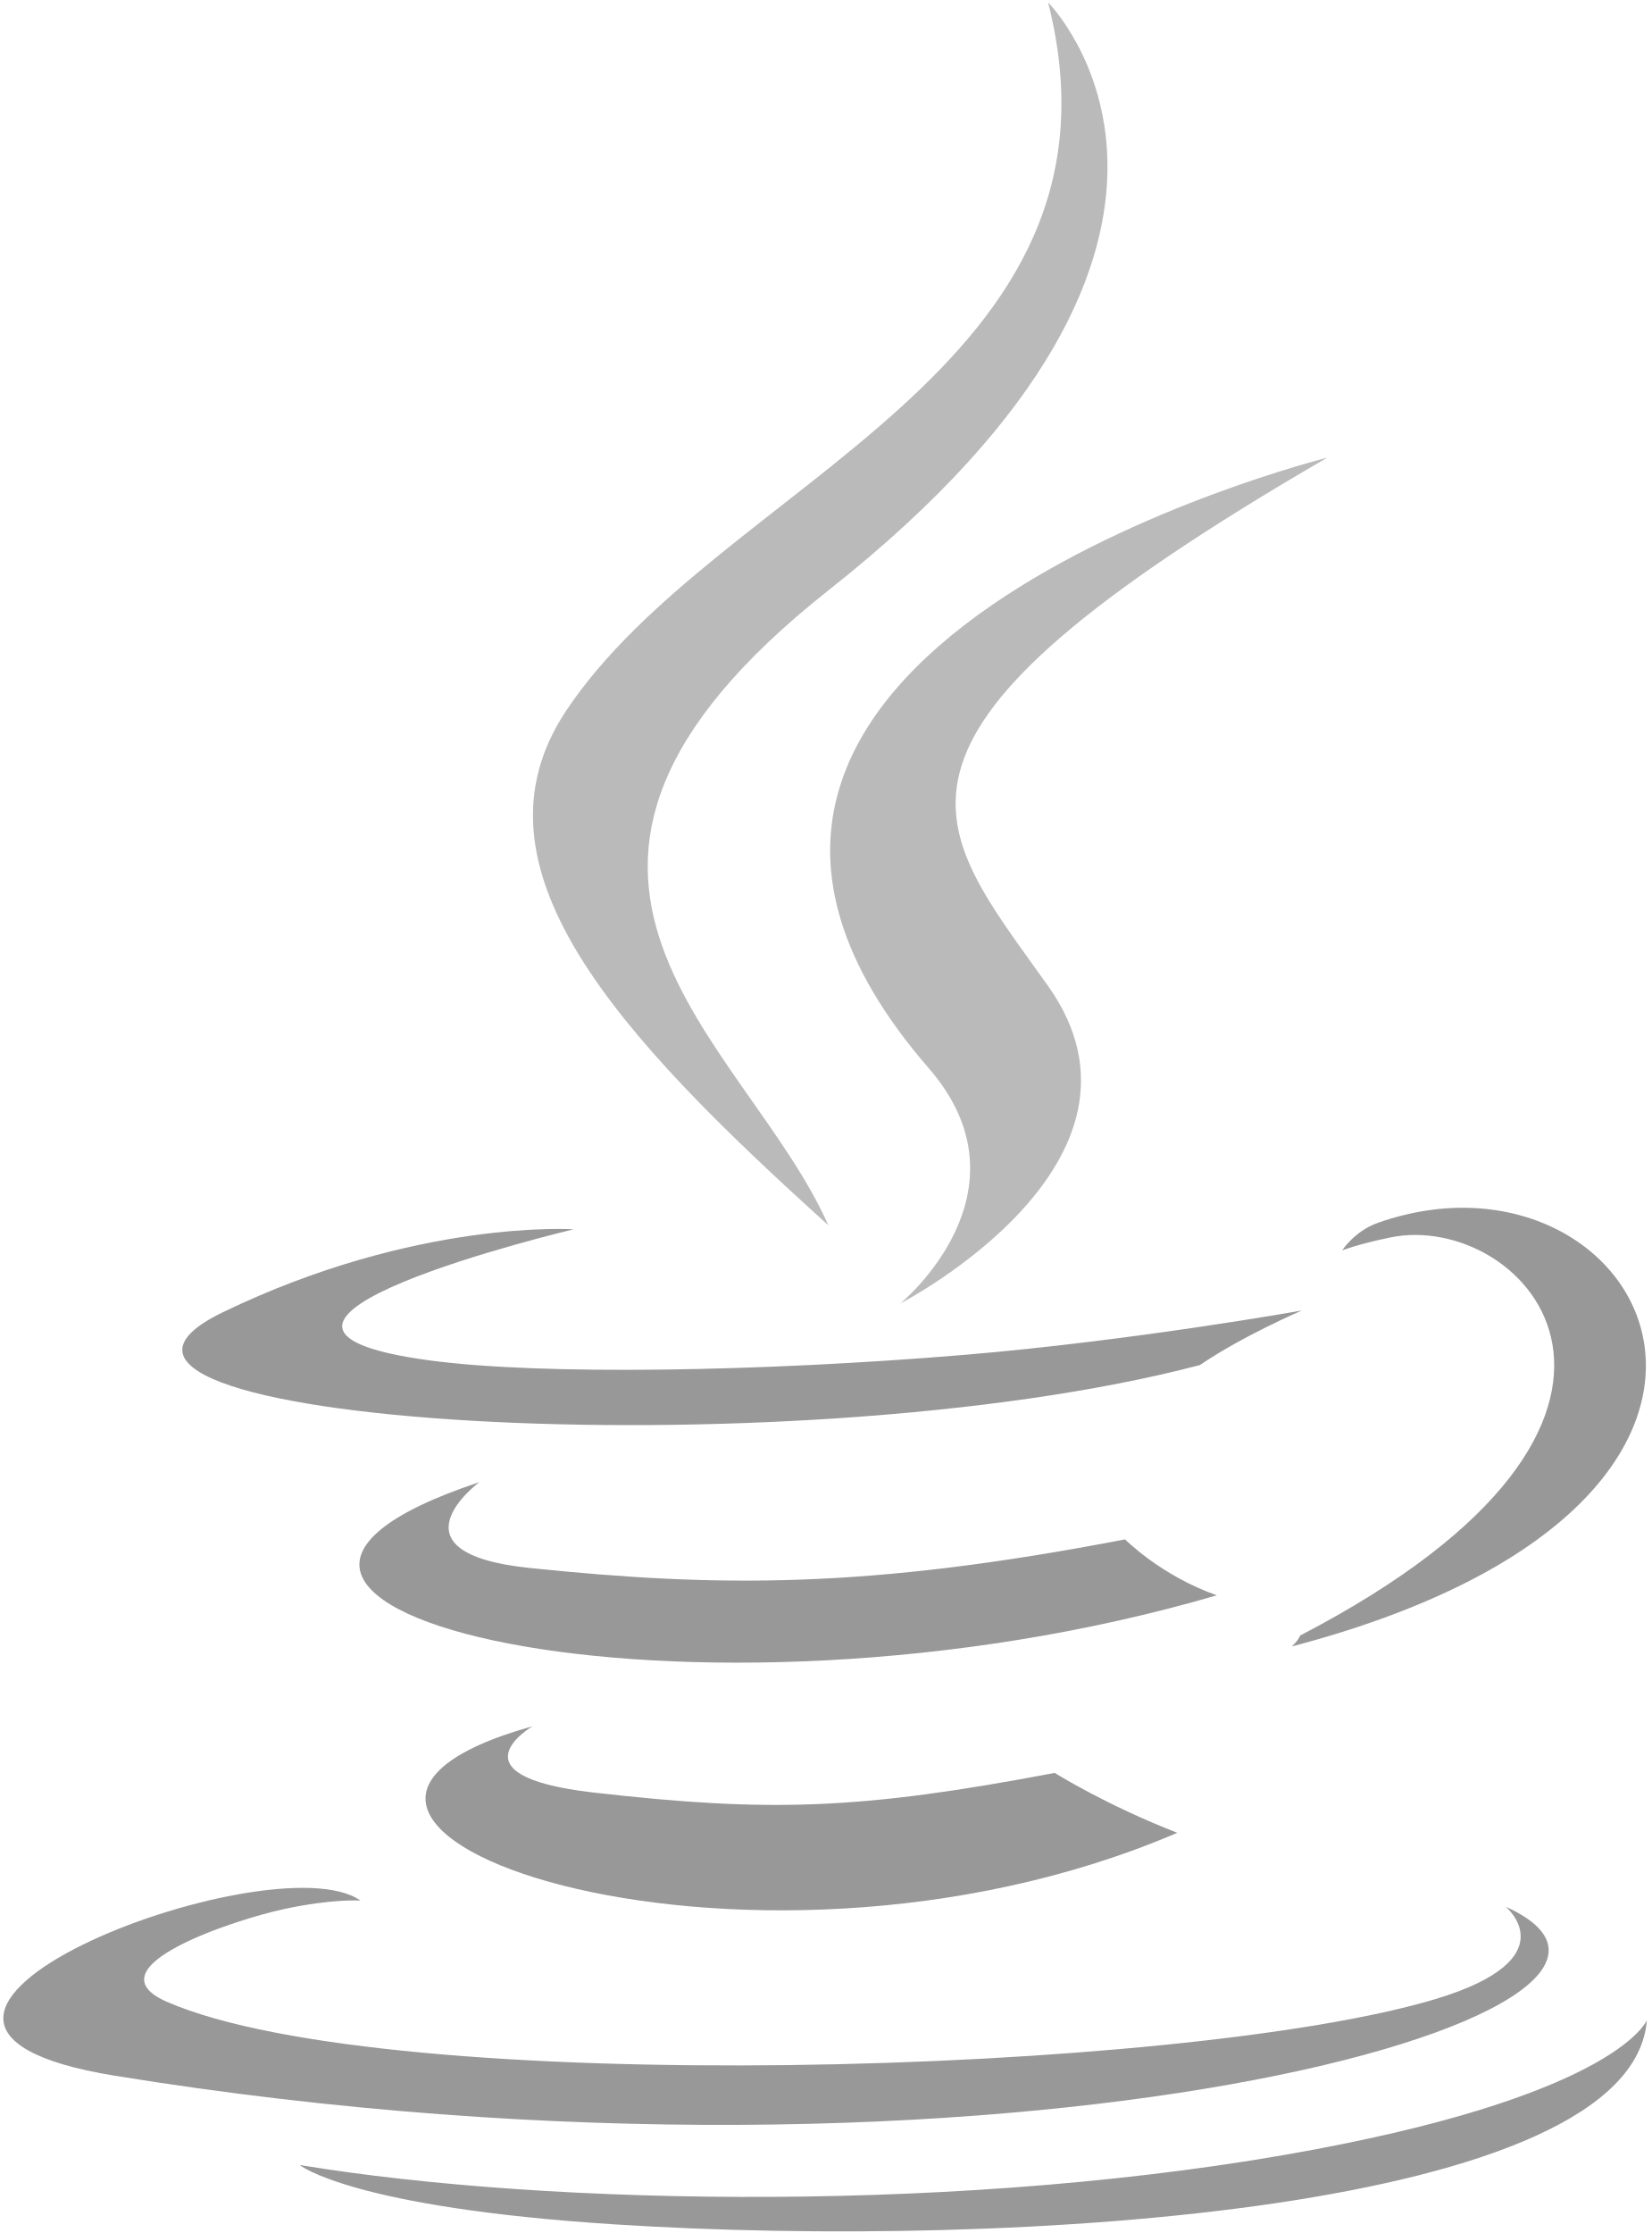
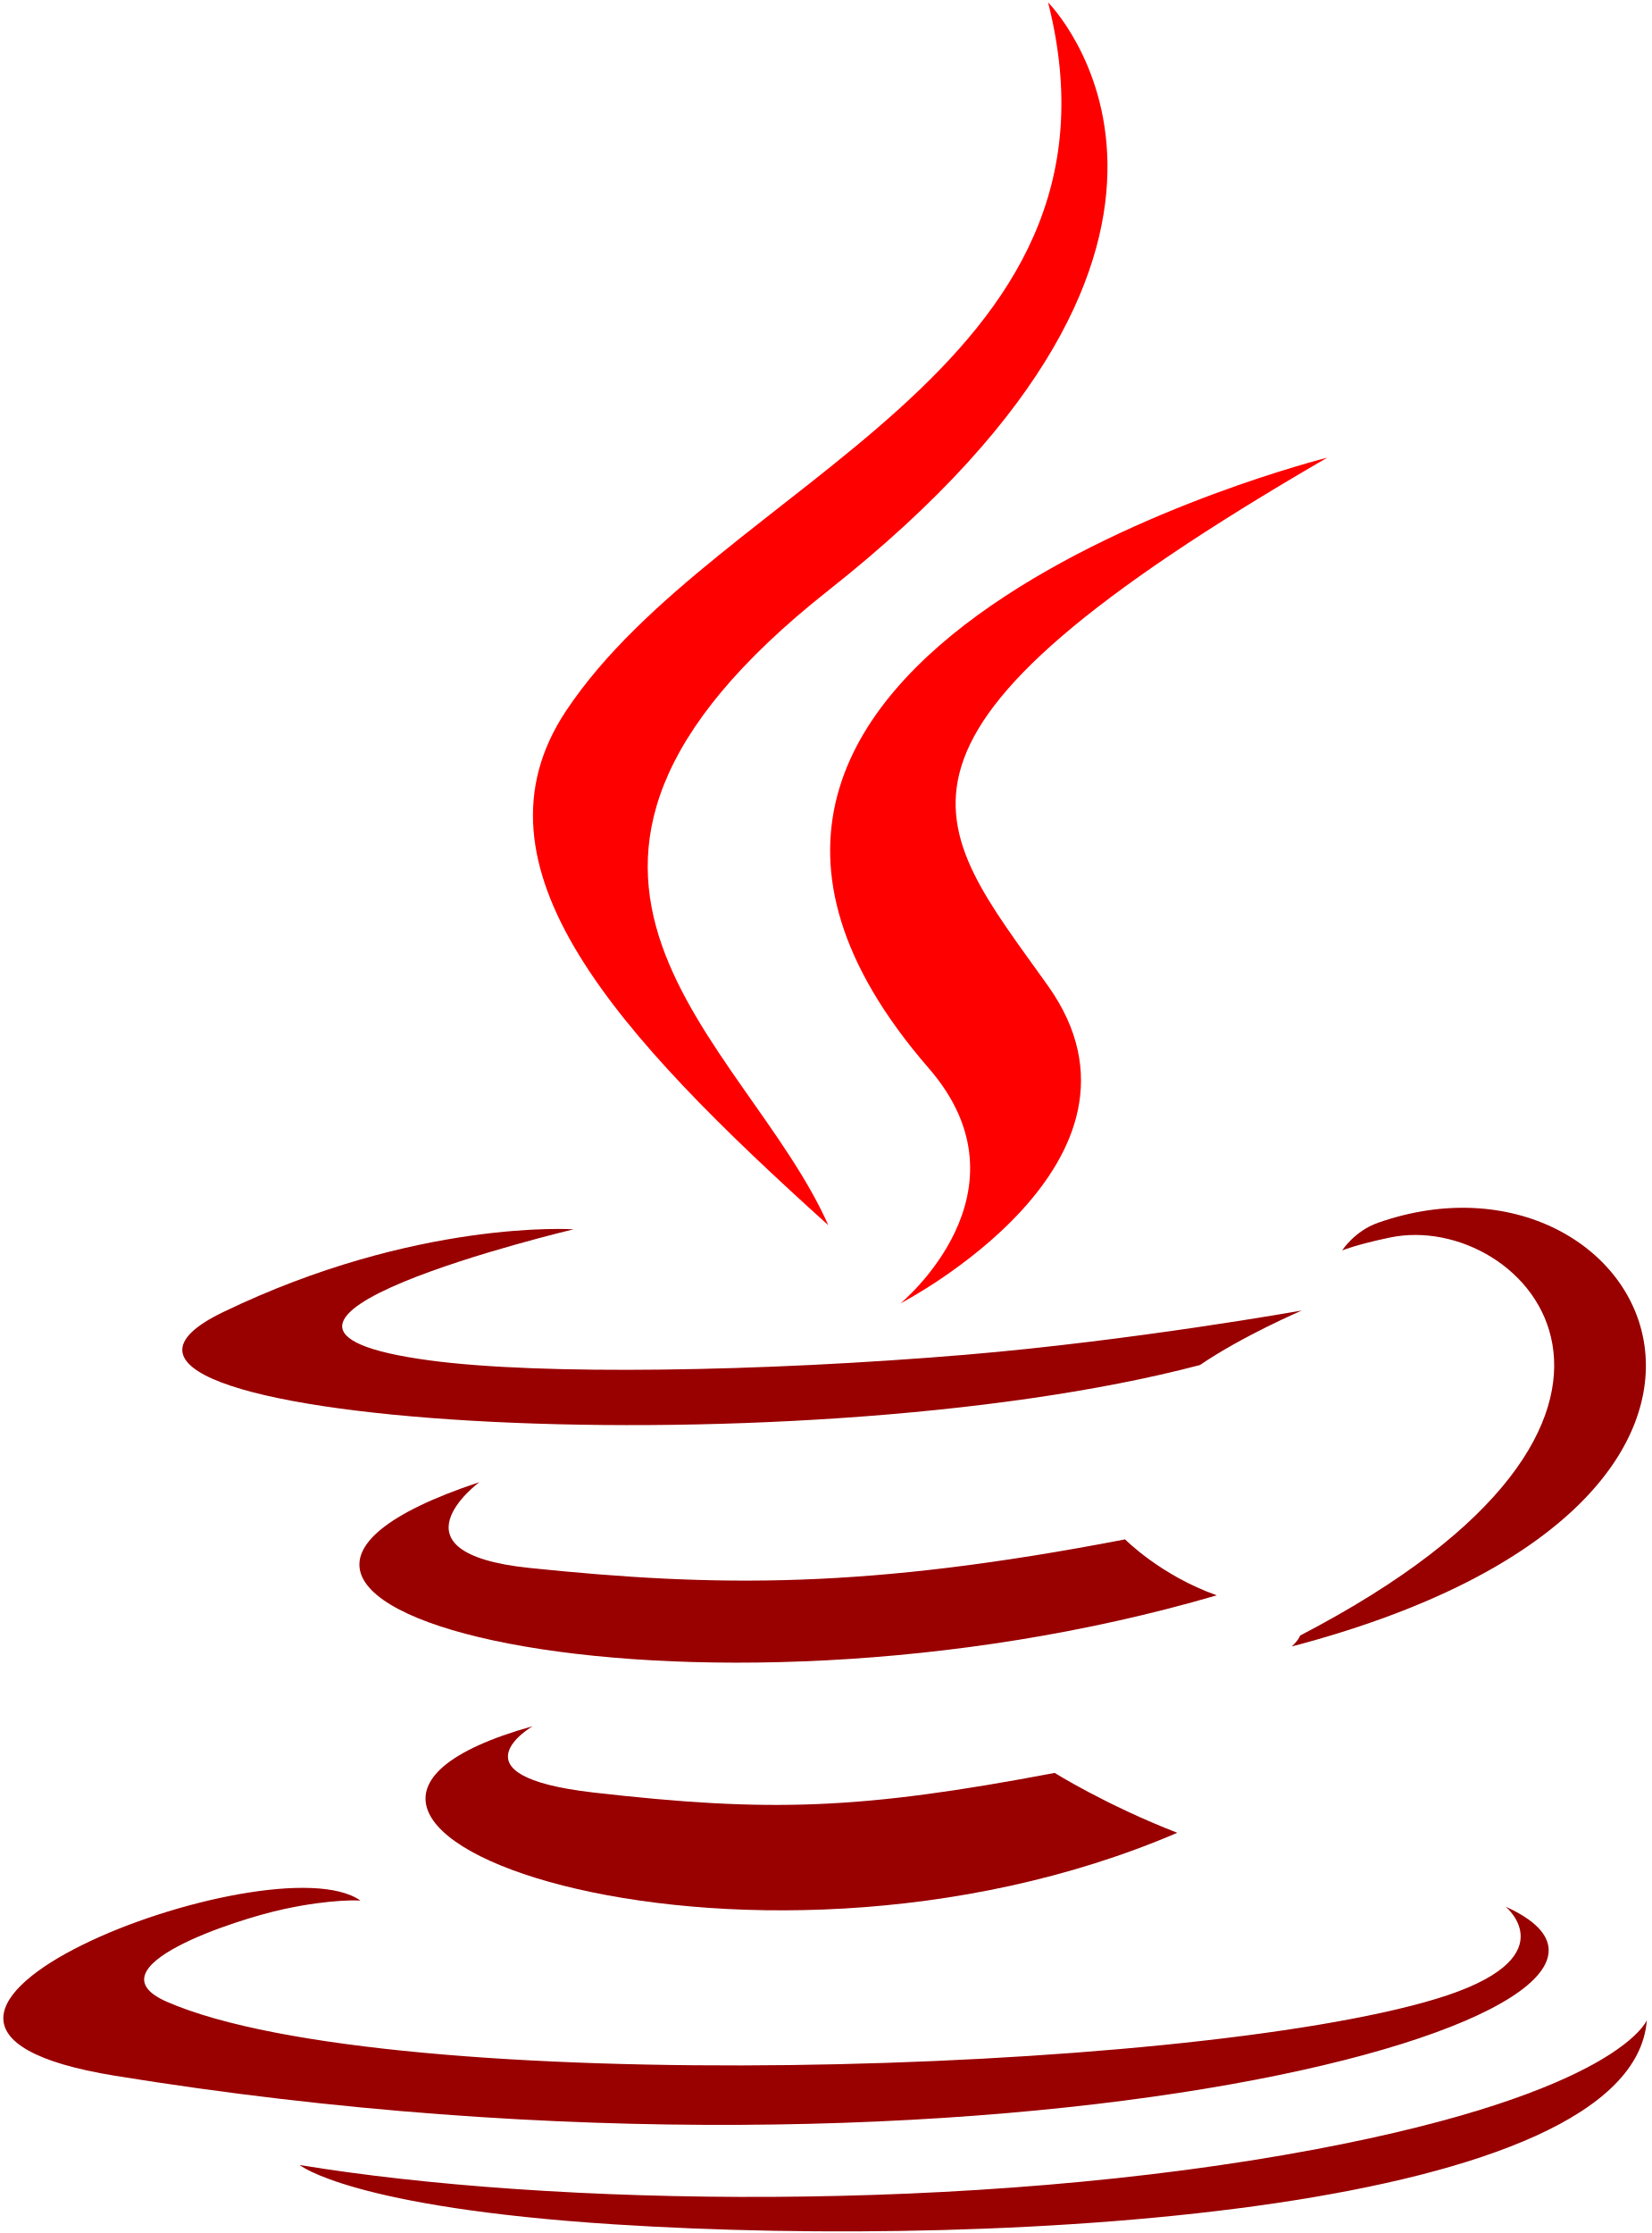
<svg xmlns="http://www.w3.org/2000/svg" width="256px" height="346px" viewBox="0 0 256 346" version="1.1" preserveAspectRatio="xMidYMid">
  <g>
-     <path d="M82.554,267.473 C82.554,267.473 69.356,275.148 91.947,277.745 C119.316,280.867 133.303,280.42 163.464,274.711 C163.464,274.711 171.393,279.683 182.467,283.99 C114.856,312.967 29.448,282.311 82.554,267.473" fill="#989898" />
-     <path d="M74.292,229.659 C74.292,229.659 59.489,240.617 82.097,242.955 C111.333,245.971 134.421,246.218 174.373,238.525 C174.373,238.525 179.899,244.127 188.588,247.191 C106.841,271.095 15.79,249.076 74.292,229.659" fill="#989898" />
-     <path d="M143.942,165.515 C160.601,184.695 139.565,201.955 139.565,201.955 C139.565,201.955 181.866,180.118 162.439,152.772 C144.295,127.271 130.38,114.6 205.707,70.914 C205.707,70.914 87.469,100.444 143.942,165.515" fill="#BABABA" />
-     <path d="M233.364,295.442 C233.364,295.442 243.131,303.489 222.607,309.715 C183.581,321.538 60.175,325.108 25.893,310.186 C13.57,304.825 36.68,297.385 43.949,295.824 C51.53,294.18 55.863,294.487 55.863,294.487 C42.158,284.832 -32.72,313.444 17.829,321.637 C155.682,343.993 269.121,311.571 233.364,295.442" fill="#989898" />
-     <path d="M88.901,190.48 C88.901,190.48 26.129,205.389 66.672,210.803 C83.79,213.095 117.915,212.577 149.702,209.913 C175.68,207.722 201.765,203.063 201.765,203.063 C201.765,203.063 192.605,206.986 185.978,211.511 C122.234,228.276 -0.908,220.477 34.543,203.328 C64.524,188.836 88.901,190.48 88.901,190.48" fill="#989898" />
-     <path d="M201.506,253.422 C266.305,219.75 236.345,187.392 215.433,191.751 C210.307,192.818 208.022,193.743 208.022,193.743 C208.022,193.743 209.925,190.762 213.559,189.472 C254.929,174.927 286.746,232.369 200.204,255.119 C200.204,255.12 201.207,254.224 201.506,253.422" fill="#989898" />
-     <path d="M162.439,0.371 C162.439,0.371 198.326,36.27 128.402,91.472 C72.331,135.754 115.616,161.002 128.379,189.849 C95.649,160.318 71.63,134.323 87.744,110.128 C111.395,74.613 176.918,57.394 162.439,0.371" fill="#BABABA" />
-     <path d="M95.268,344.665 C157.467,348.647 252.98,342.456 255.242,313.026 C255.242,313.026 250.894,324.183 203.838,333.043 C150.75,343.033 85.274,341.867 46.439,335.464 C46.44,335.463 54.389,342.044 95.268,344.665" fill="#989898" />
+     <path d="M82.554,267.473 C82.554,267.473 69.356,275.148 91.947,277.745 C119.316,280.867 133.303,280.42 163.464,274.711 C163.464,274.711 171.393,279.683 182.467,283.99 C114.856,312.967 29.448,282.311 82.554,267.473" fill="#990000" />
+     <path d="M74.292,229.659 C74.292,229.659 59.489,240.617 82.097,242.955 C111.333,245.971 134.421,246.218 174.373,238.525 C174.373,238.525 179.899,244.127 188.588,247.191 C106.841,271.095 15.79,249.076 74.292,229.659" fill="#990000" />
+     <path d="M143.942,165.515 C160.601,184.695 139.565,201.955 139.565,201.955 C139.565,201.955 181.866,180.118 162.439,152.772 C144.295,127.271 130.38,114.6 205.707,70.914 C205.707,70.914 87.469,100.444 143.942,165.515" fill="#FF0000" />
+     <path d="M233.364,295.442 C233.364,295.442 243.131,303.489 222.607,309.715 C183.581,321.538 60.175,325.108 25.893,310.186 C13.57,304.825 36.68,297.385 43.949,295.824 C51.53,294.18 55.863,294.487 55.863,294.487 C42.158,284.832 -32.72,313.444 17.829,321.637 C155.682,343.993 269.121,311.571 233.364,295.442" fill="#990000" />
+     <path d="M88.901,190.48 C88.901,190.48 26.129,205.389 66.672,210.803 C83.79,213.095 117.915,212.577 149.702,209.913 C175.68,207.722 201.765,203.063 201.765,203.063 C201.765,203.063 192.605,206.986 185.978,211.511 C122.234,228.276 -0.908,220.477 34.543,203.328 C64.524,188.836 88.901,190.48 88.901,190.48" fill="#990000" />
+     <path d="M201.506,253.422 C266.305,219.75 236.345,187.392 215.433,191.751 C210.307,192.818 208.022,193.743 208.022,193.743 C208.022,193.743 209.925,190.762 213.559,189.472 C254.929,174.927 286.746,232.369 200.204,255.119 C200.204,255.12 201.207,254.224 201.506,253.422" fill="#990000" />
+     <path d="M162.439,0.371 C162.439,0.371 198.326,36.27 128.402,91.472 C72.331,135.754 115.616,161.002 128.379,189.849 C95.649,160.318 71.63,134.323 87.744,110.128 C111.395,74.613 176.918,57.394 162.439,0.371" fill="#FF0000" />
+     <path d="M95.268,344.665 C157.467,348.647 252.98,342.456 255.242,313.026 C255.242,313.026 250.894,324.183 203.838,333.043 C150.75,343.033 85.274,341.867 46.439,335.464 C46.44,335.463 54.389,342.044 95.268,344.665" fill="#990000" />
  </g>
</svg>
